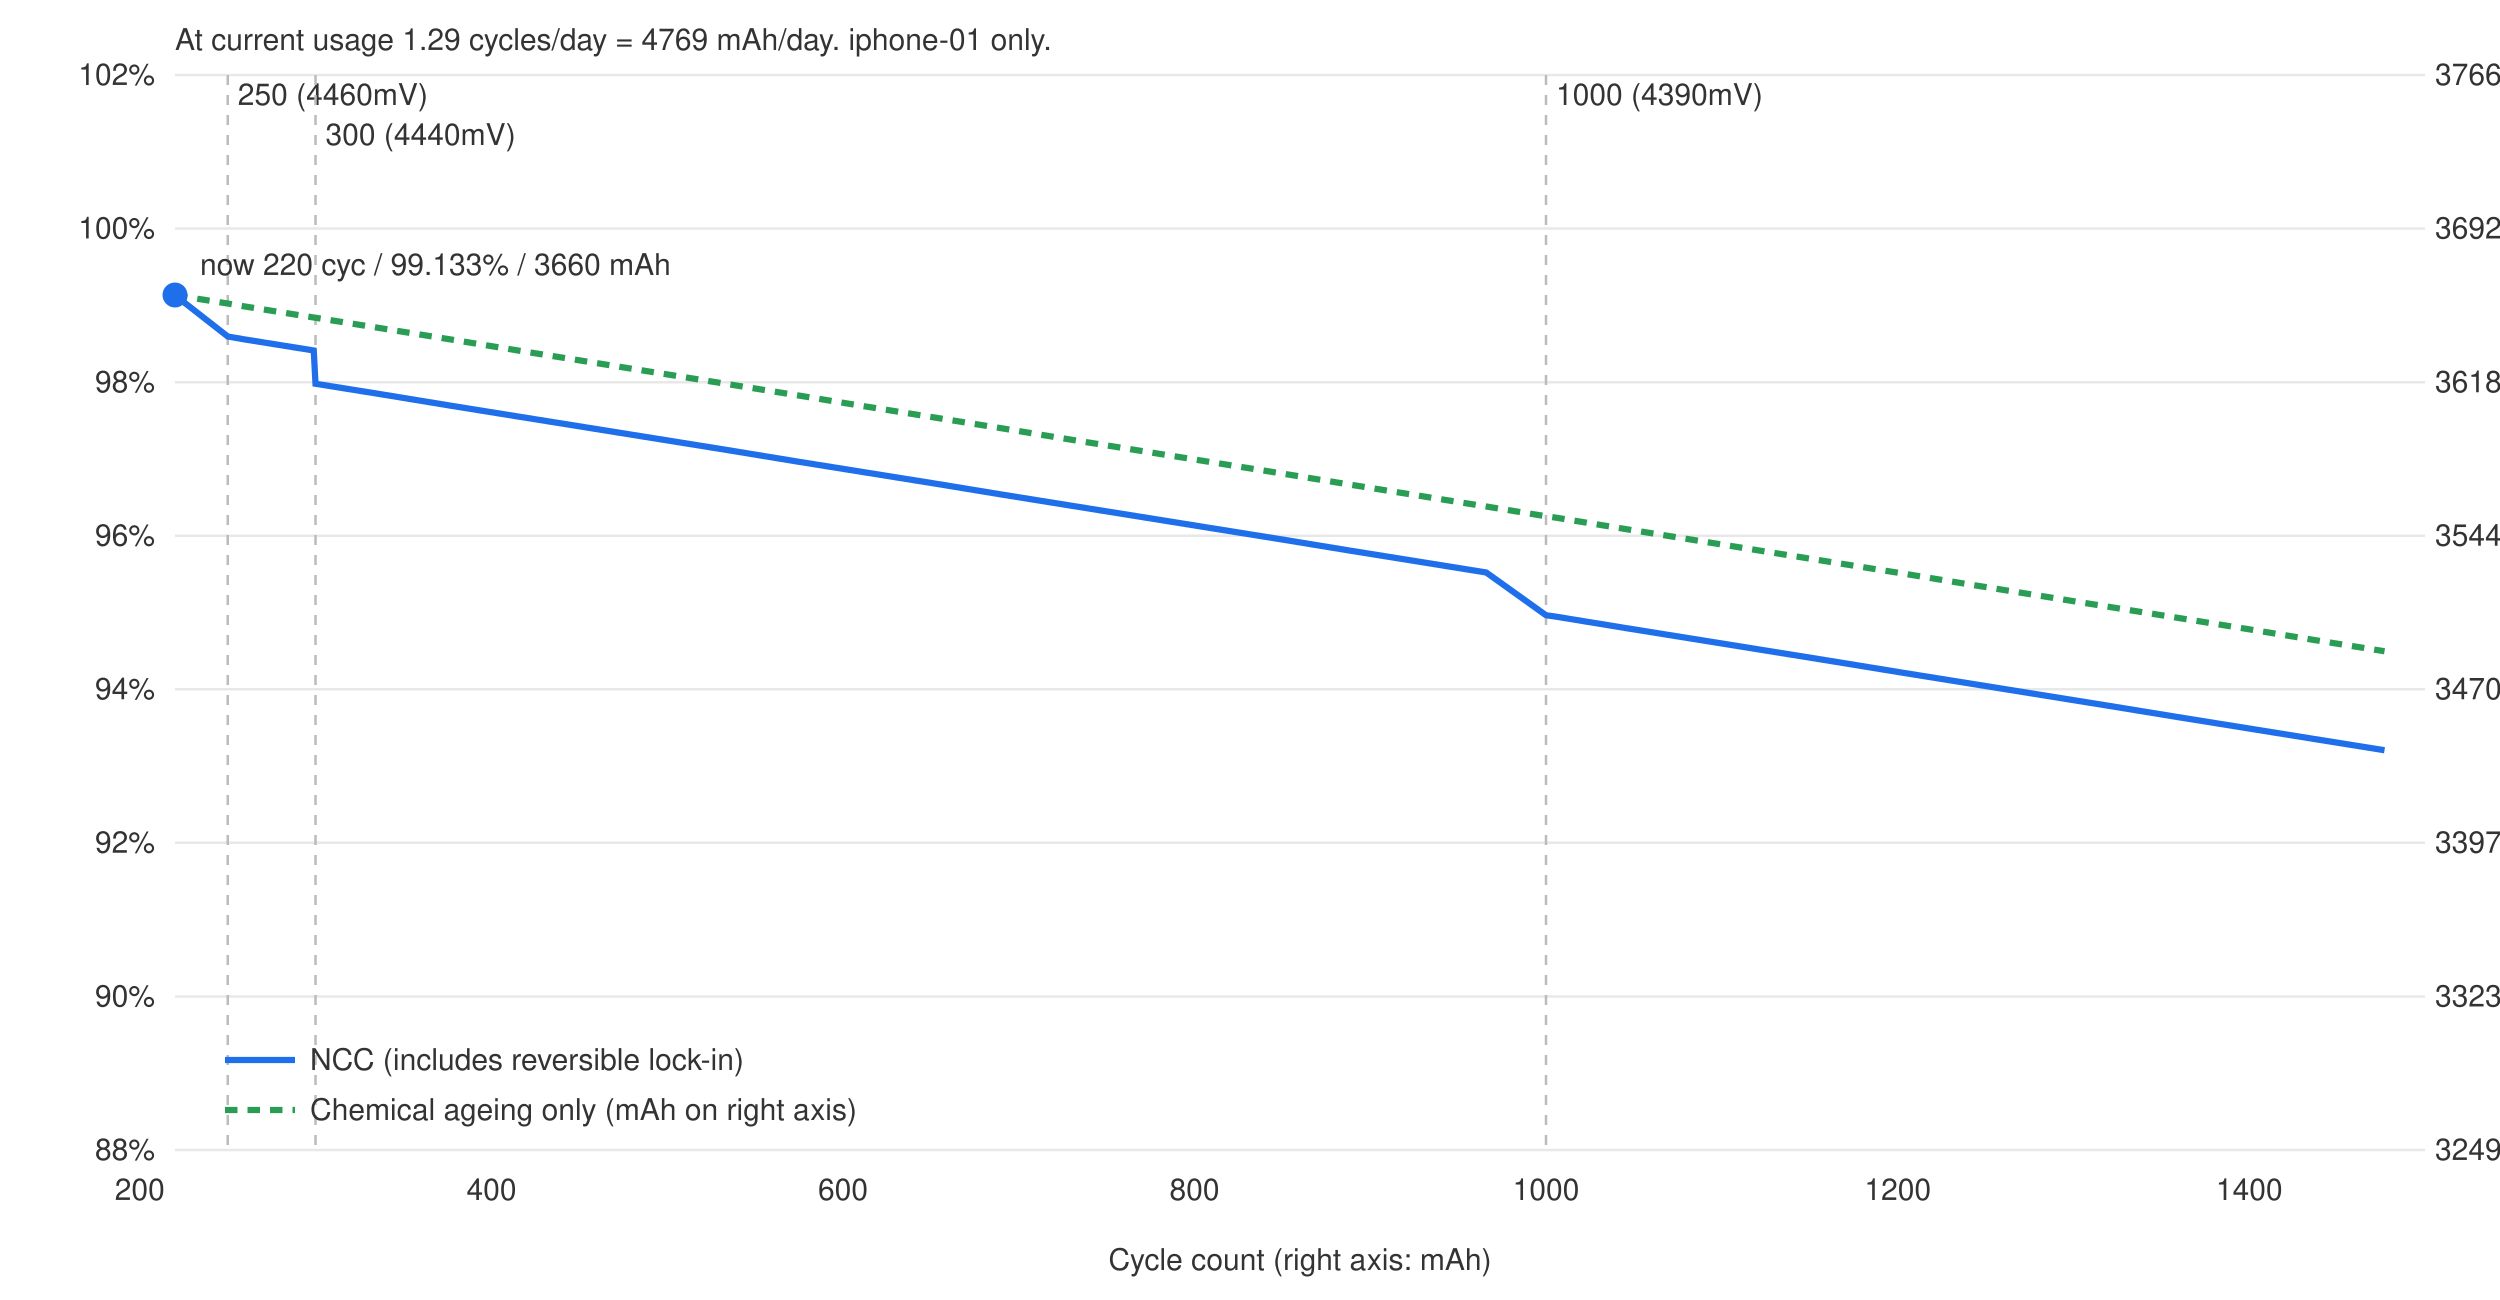
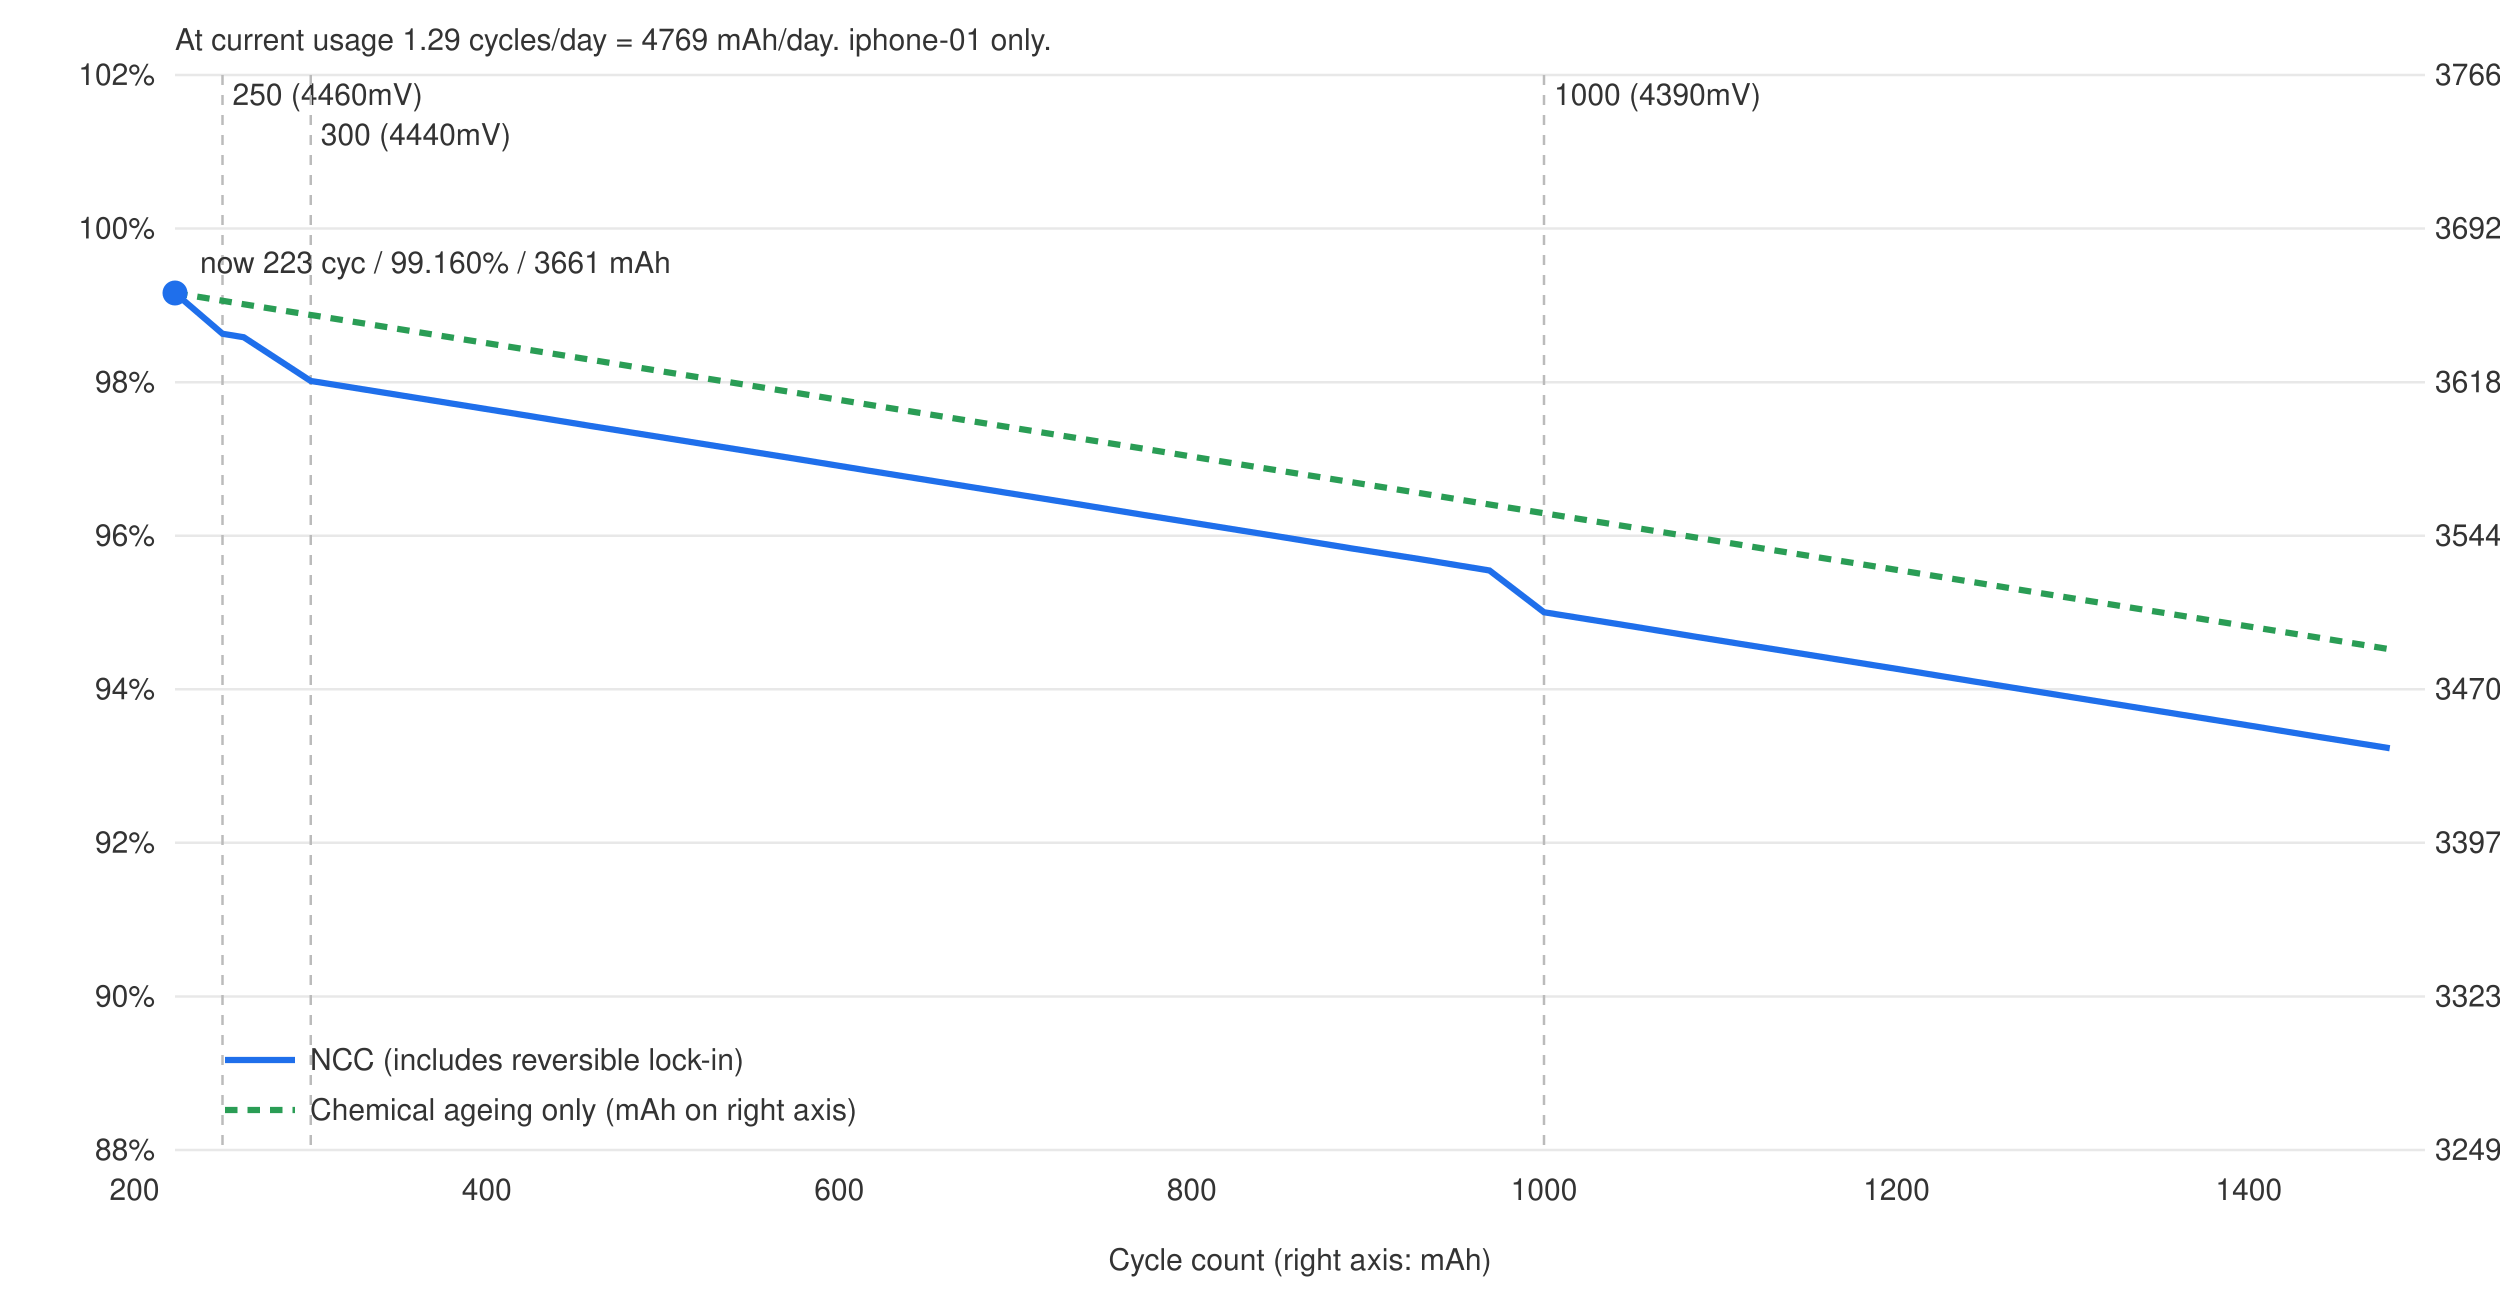
<svg xmlns="http://www.w3.org/2000/svg" viewBox="0 0 1000 520" width="1000" height="520">
  <rect width="100%" height="100%" fill="#fff" />
  <style>text{font:12px -apple-system,Helvetica,Arial,sans-serif;fill:#333}.grid{stroke:#e8e8e8}.axis{stroke:#999}.node{stroke:#bbb;stroke-dasharray:4 4}</style>
  <line class="grid" x1="70" y1="460.0" x2="970" y2="460.0" />
  <text x="62" y="464.0" text-anchor="end">88%</text>
  <text x="974" y="464.0" fill="#999">3249</text>
  <line class="grid" x1="70" y1="398.6" x2="970" y2="398.6" />
  <text x="62" y="402.6" text-anchor="end">90%</text>
  <text x="974" y="402.6" fill="#999">3323</text>
  <line class="grid" x1="70" y1="337.1" x2="970" y2="337.1" />
  <text x="62" y="341.1" text-anchor="end">92%</text>
  <text x="974" y="341.1" fill="#999">3397</text>
  <line class="grid" x1="70" y1="275.7" x2="970" y2="275.7" />
  <text x="62" y="279.7" text-anchor="end">94%</text>
  <text x="974" y="279.7" fill="#999">3470</text>
  <line class="grid" x1="70" y1="214.3" x2="970" y2="214.3" />
  <text x="62" y="218.3" text-anchor="end">96%</text>
  <text x="974" y="218.3" fill="#999">3544</text>
  <line class="grid" x1="70" y1="152.9" x2="970" y2="152.9" />
  <text x="62" y="156.9" text-anchor="end">98%</text>
  <text x="974" y="156.9" fill="#999">3618</text>
  <line class="grid" x1="70" y1="91.4" x2="970" y2="91.4" />
  <text x="62" y="95.4" text-anchor="end">100%</text>
  <text x="974" y="95.4" fill="#999">3692</text>
  <line class="grid" x1="70" y1="30.0" x2="970" y2="30.0" />
  <text x="62" y="34.0" text-anchor="end">102%</text>
  <text x="974" y="34.0" fill="#999">3766</text>
-   <text x="55.9" y="480" text-anchor="middle">200</text>
-   <text x="196.6" y="480" text-anchor="middle">400</text>
-   <text x="337.2" y="480" text-anchor="middle">600</text>
-   <text x="477.8" y="480" text-anchor="middle">800</text>
-   <text x="618.4" y="480" text-anchor="middle">1000</text>
-   <text x="759.1" y="480" text-anchor="middle">1200</text>
-   <text x="899.7" y="480" text-anchor="middle">1400</text>
+   <text x="53.8" y="480" text-anchor="middle">200</text>
+   <text x="194.7" y="480" text-anchor="middle">400</text>
+   <text x="335.7" y="480" text-anchor="middle">600</text>
+   <text x="476.7" y="480" text-anchor="middle">800</text>
+   <text x="617.6" y="480" text-anchor="middle">1000</text>
+   <text x="758.6" y="480" text-anchor="middle">1200</text>
+   <text x="899.5" y="480" text-anchor="middle">1400</text>
  <text x="520" y="508" text-anchor="middle">Cycle count (right axis: mAh)</text>
-   <line class="node" x1="91.1" y1="30" x2="91.1" y2="460" />
-   <text x="95.1" y="42">250 (4460mV)</text>
-   <line class="node" x1="126.2" y1="30" x2="126.2" y2="460" />
-   <text x="130.2" y="58">300 (4440mV)</text>
-   <line class="node" x1="618.4" y1="30" x2="618.4" y2="460" />
-   <text x="622.4" y="42">1000 (4390mV)</text>
-   <path d="M70.0,118.1 L91.1,121.4 L97.4,122.5 L125.5,127.0 L126.2,127.1 L153.0,131.4 L180.4,135.8 L207.8,140.3 L235.9,144.8 L263.4,149.2 L290.8,153.6 L318.2,158.0 L346.3,162.6 L373.8,167.0 L401.2,171.4 L428.6,175.9 L456.7,180.4 L484.1,184.8 L511.6,189.2 L539.7,193.8 L567.1,198.2 L594.5,202.6 L618.4,206.5 L622.0,207.0 L650.1,211.6 L677.5,216.0 L704.9,220.4 L732.3,224.8 L760.5,229.3 L787.9,233.8 L815.3,238.2 L842.7,242.6 L870.9,247.1 L898.3,251.5 L925.7,256.0 L953.8,260.5" fill="none" stroke="#2a9d55" stroke-width="2.5" stroke-dasharray="5 4" />
-   <path d="M70.0,118.1 L91.1,134.6 L97.4,135.7 L125.5,140.2 L126.2,153.5 L153.0,157.8 L180.4,162.3 L207.8,166.7 L235.9,171.2 L263.4,175.6 L290.8,180.0 L318.2,184.5 L346.3,189.0 L373.8,193.4 L401.2,197.9 L428.6,202.3 L456.7,206.8 L484.1,211.2 L511.6,215.6 L539.7,220.2 L567.1,224.6 L594.5,229.0 L618.4,246.1 L622.0,246.6 L650.1,251.2 L677.5,255.6 L704.9,260.0 L732.3,264.4 L760.5,269.0 L787.9,273.4 L815.3,277.8 L842.7,282.2 L870.9,286.8 L898.3,291.2 L925.7,295.6 L953.8,300.1" fill="none" stroke="#1f6feb" stroke-width="2.5" />
-   <circle cx="70.0" cy="118.0" r="5" fill="#1f6feb" />
-   <text x="80.0" y="110.0">now 220 cyc / 99.133% / 3660 mAh</text>
+   <line class="node" x1="89.0" y1="30" x2="89.0" y2="460" />
+   <text x="93.0" y="42">250 (4460mV)</text>
+   <line class="node" x1="124.3" y1="30" x2="124.3" y2="460" />
+   <text x="128.3" y="58">300 (4440mV)</text>
+   <line class="node" x1="617.6" y1="30" x2="617.6" y2="460" />
+   <text x="621.6" y="42">1000 (4390mV)</text>
+   <path d="M70.0,117.2 L89.0,120.3 L97.5,121.7 L124.3,126.0 L125.7,126.2 L153.2,130.6 L180.6,135.0 L208.1,139.4 L236.3,143.9 L263.8,148.4 L291.3,152.8 L318.8,157.2 L347.0,161.8 L374.5,166.2 L401.9,170.6 L429.4,175.0 L457.6,179.5 L485.1,184.0 L512.6,188.4 L540.8,192.9 L568.3,197.3 L595.8,201.8 L617.6,205.3 L623.2,206.2 L651.4,210.7 L678.9,215.1 L706.4,219.6 L733.9,224.0 L762.1,228.5 L789.6,232.9 L817.1,237.4 L844.5,241.8 L872.7,246.3 L900.2,250.7 L927.7,255.1 L955.9,259.7" fill="none" stroke="#2a9d55" stroke-width="2.5" stroke-dasharray="5 4" />
+   <path d="M70.0,117.2 L89.0,133.5 L97.5,134.9 L124.3,152.4 L125.7,152.6 L153.2,157.0 L180.6,161.4 L208.1,165.8 L236.3,170.4 L263.8,174.8 L291.3,179.2 L318.8,183.6 L347.0,188.2 L374.5,192.6 L401.9,197.0 L429.4,201.4 L457.6,206.0 L485.1,210.4 L512.6,214.8 L540.8,219.4 L568.3,223.7 L595.8,228.2 L617.6,244.9 L623.2,245.8 L651.4,250.3 L678.9,254.8 L706.4,259.2 L733.9,263.6 L762.1,268.1 L789.6,272.6 L817.1,277.0 L844.5,281.4 L872.7,285.9 L900.2,290.3 L927.7,294.8 L955.9,299.3" fill="none" stroke="#1f6feb" stroke-width="2.5" />
+   <circle cx="70.0" cy="117.2" r="5" fill="#1f6feb" />
+   <text x="80.0" y="109.2">now 223 cyc / 99.160% / 3661 mAh</text>
  <line x1="90" y1="424" x2="118" y2="424" stroke="#1f6feb" stroke-width="2.5" />
  <text x="124" y="428">NCC (includes reversible lock-in)</text>
  <line x1="90" y1="444" x2="118" y2="444" stroke="#2a9d55" stroke-width="2.5" stroke-dasharray="5 4" />
  <text x="124" y="448">Chemical ageing only (mAh on right axis)</text>
  <text x="70" y="20" font-size="11" fill="#777">At current usage 1.29 cycles/day = 4769 mAh/day. iphone-01 only.</text>
</svg>
